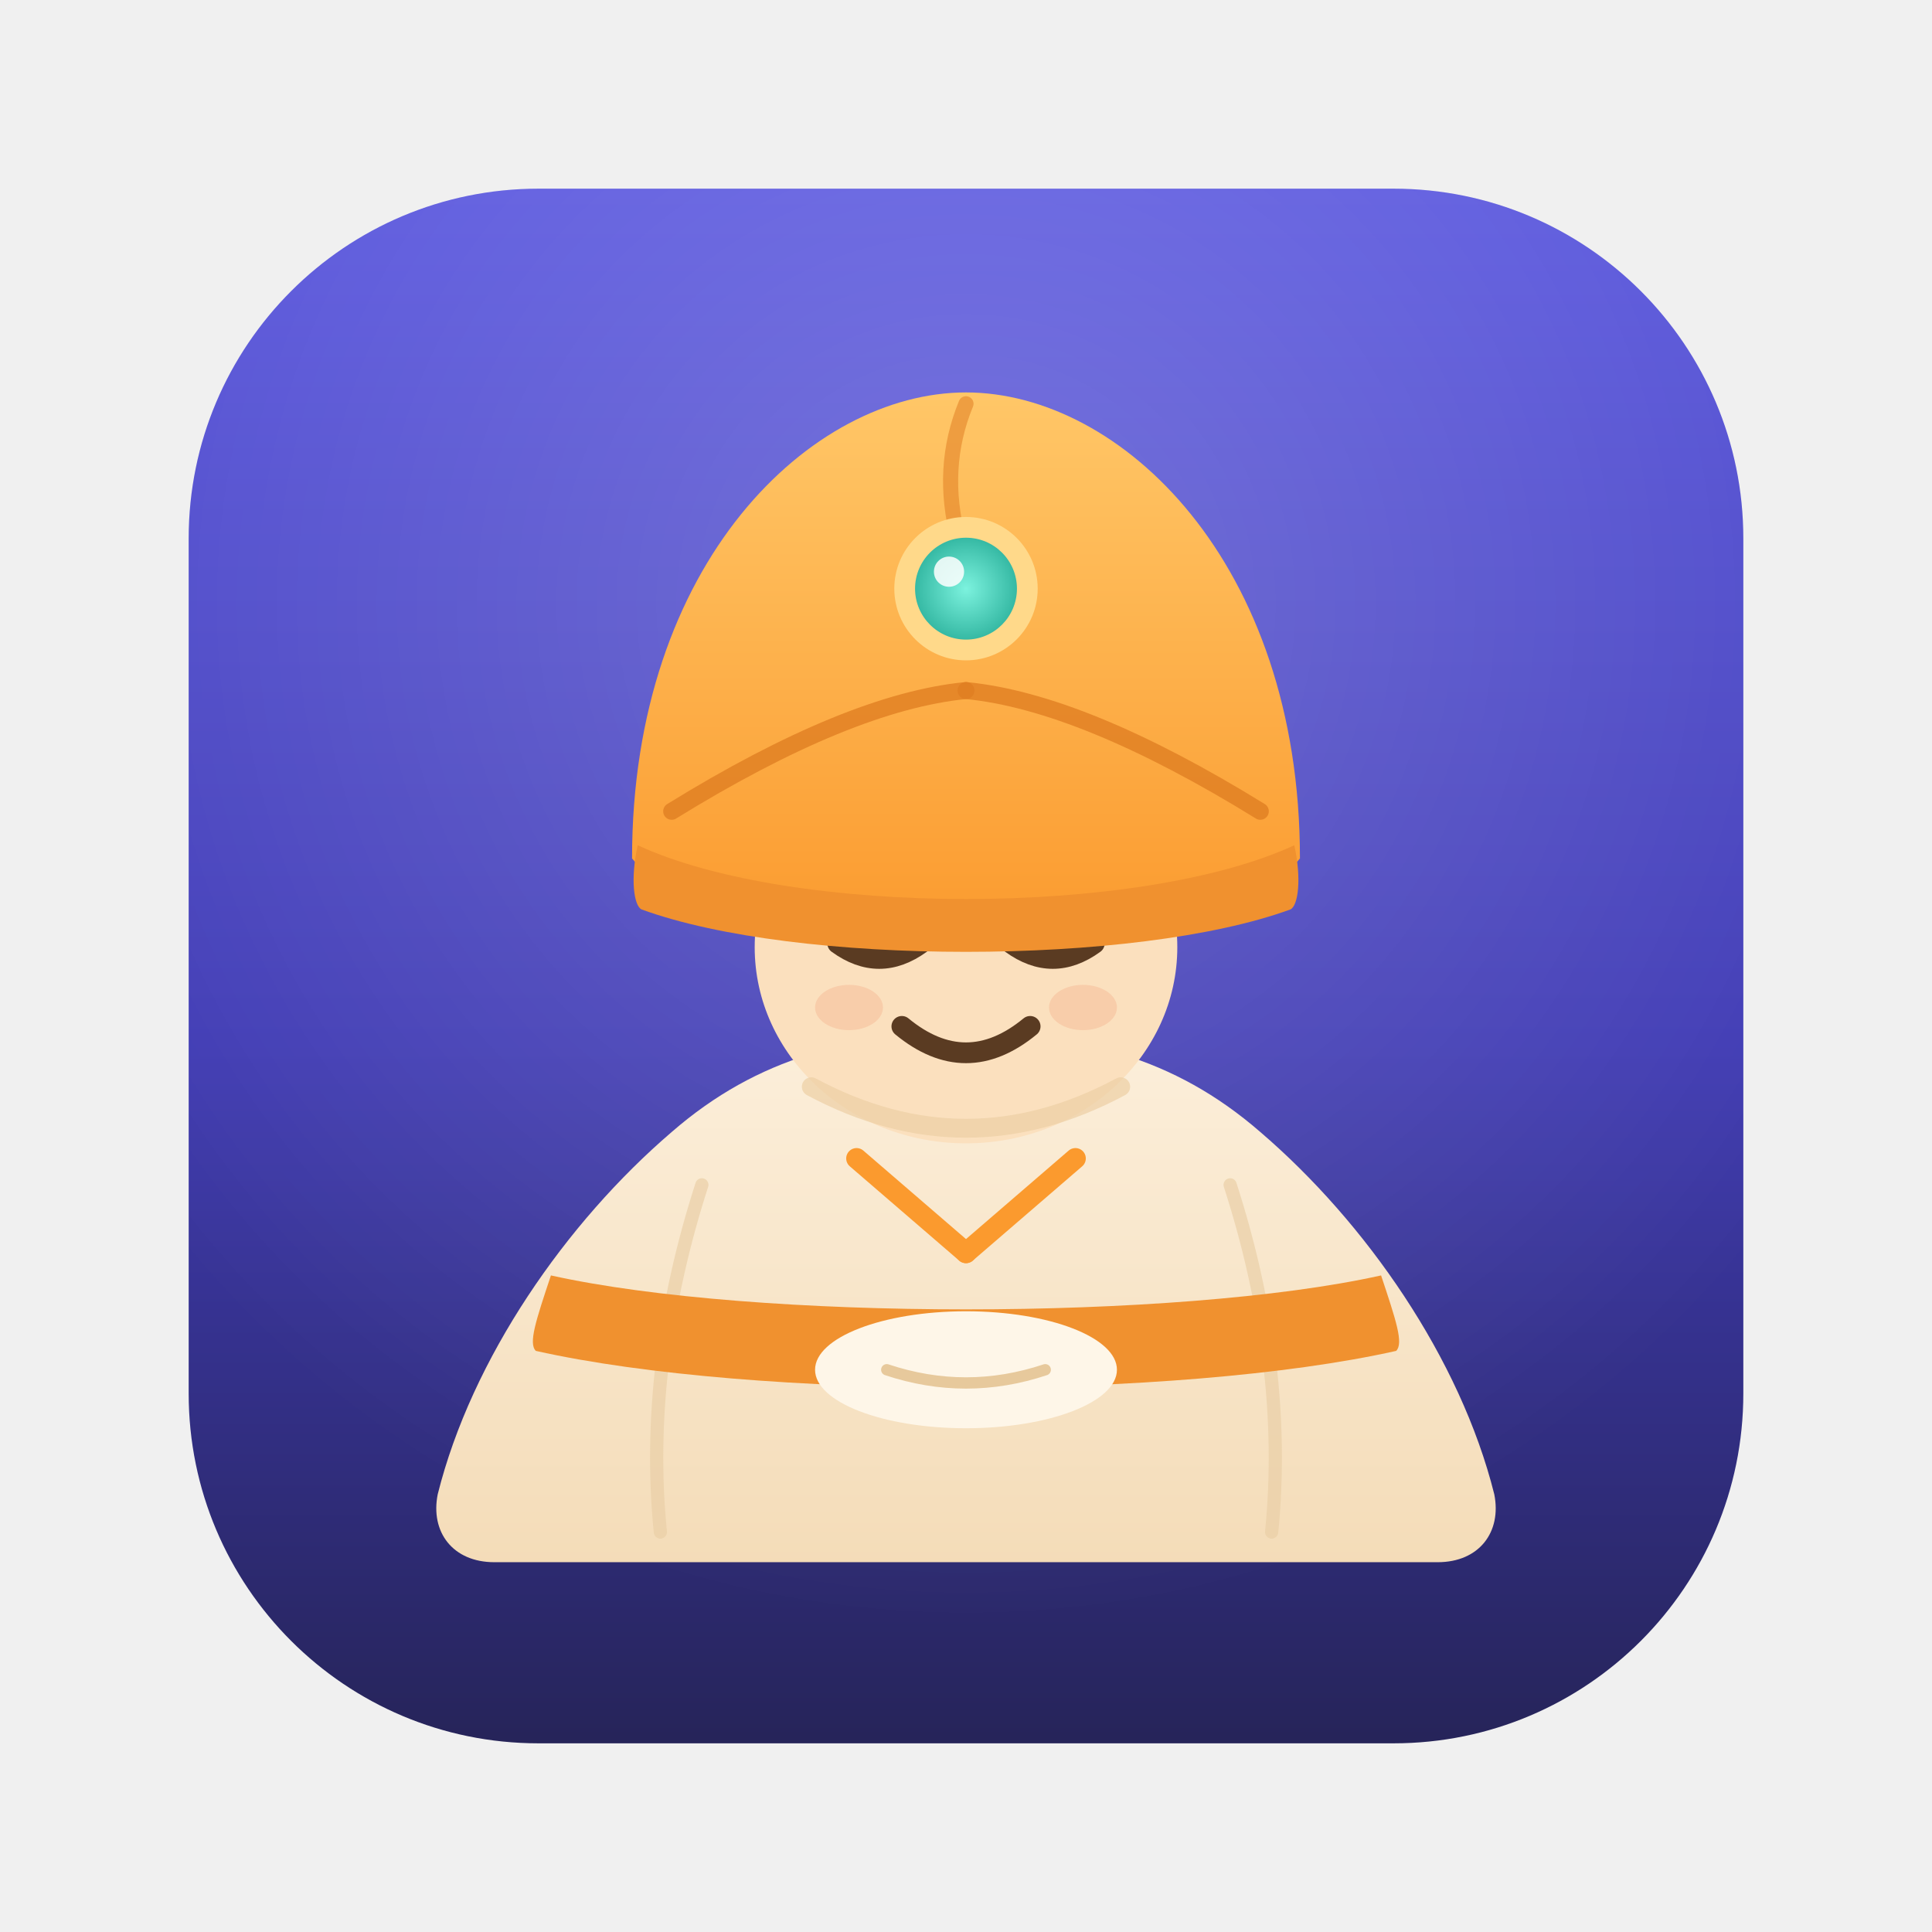
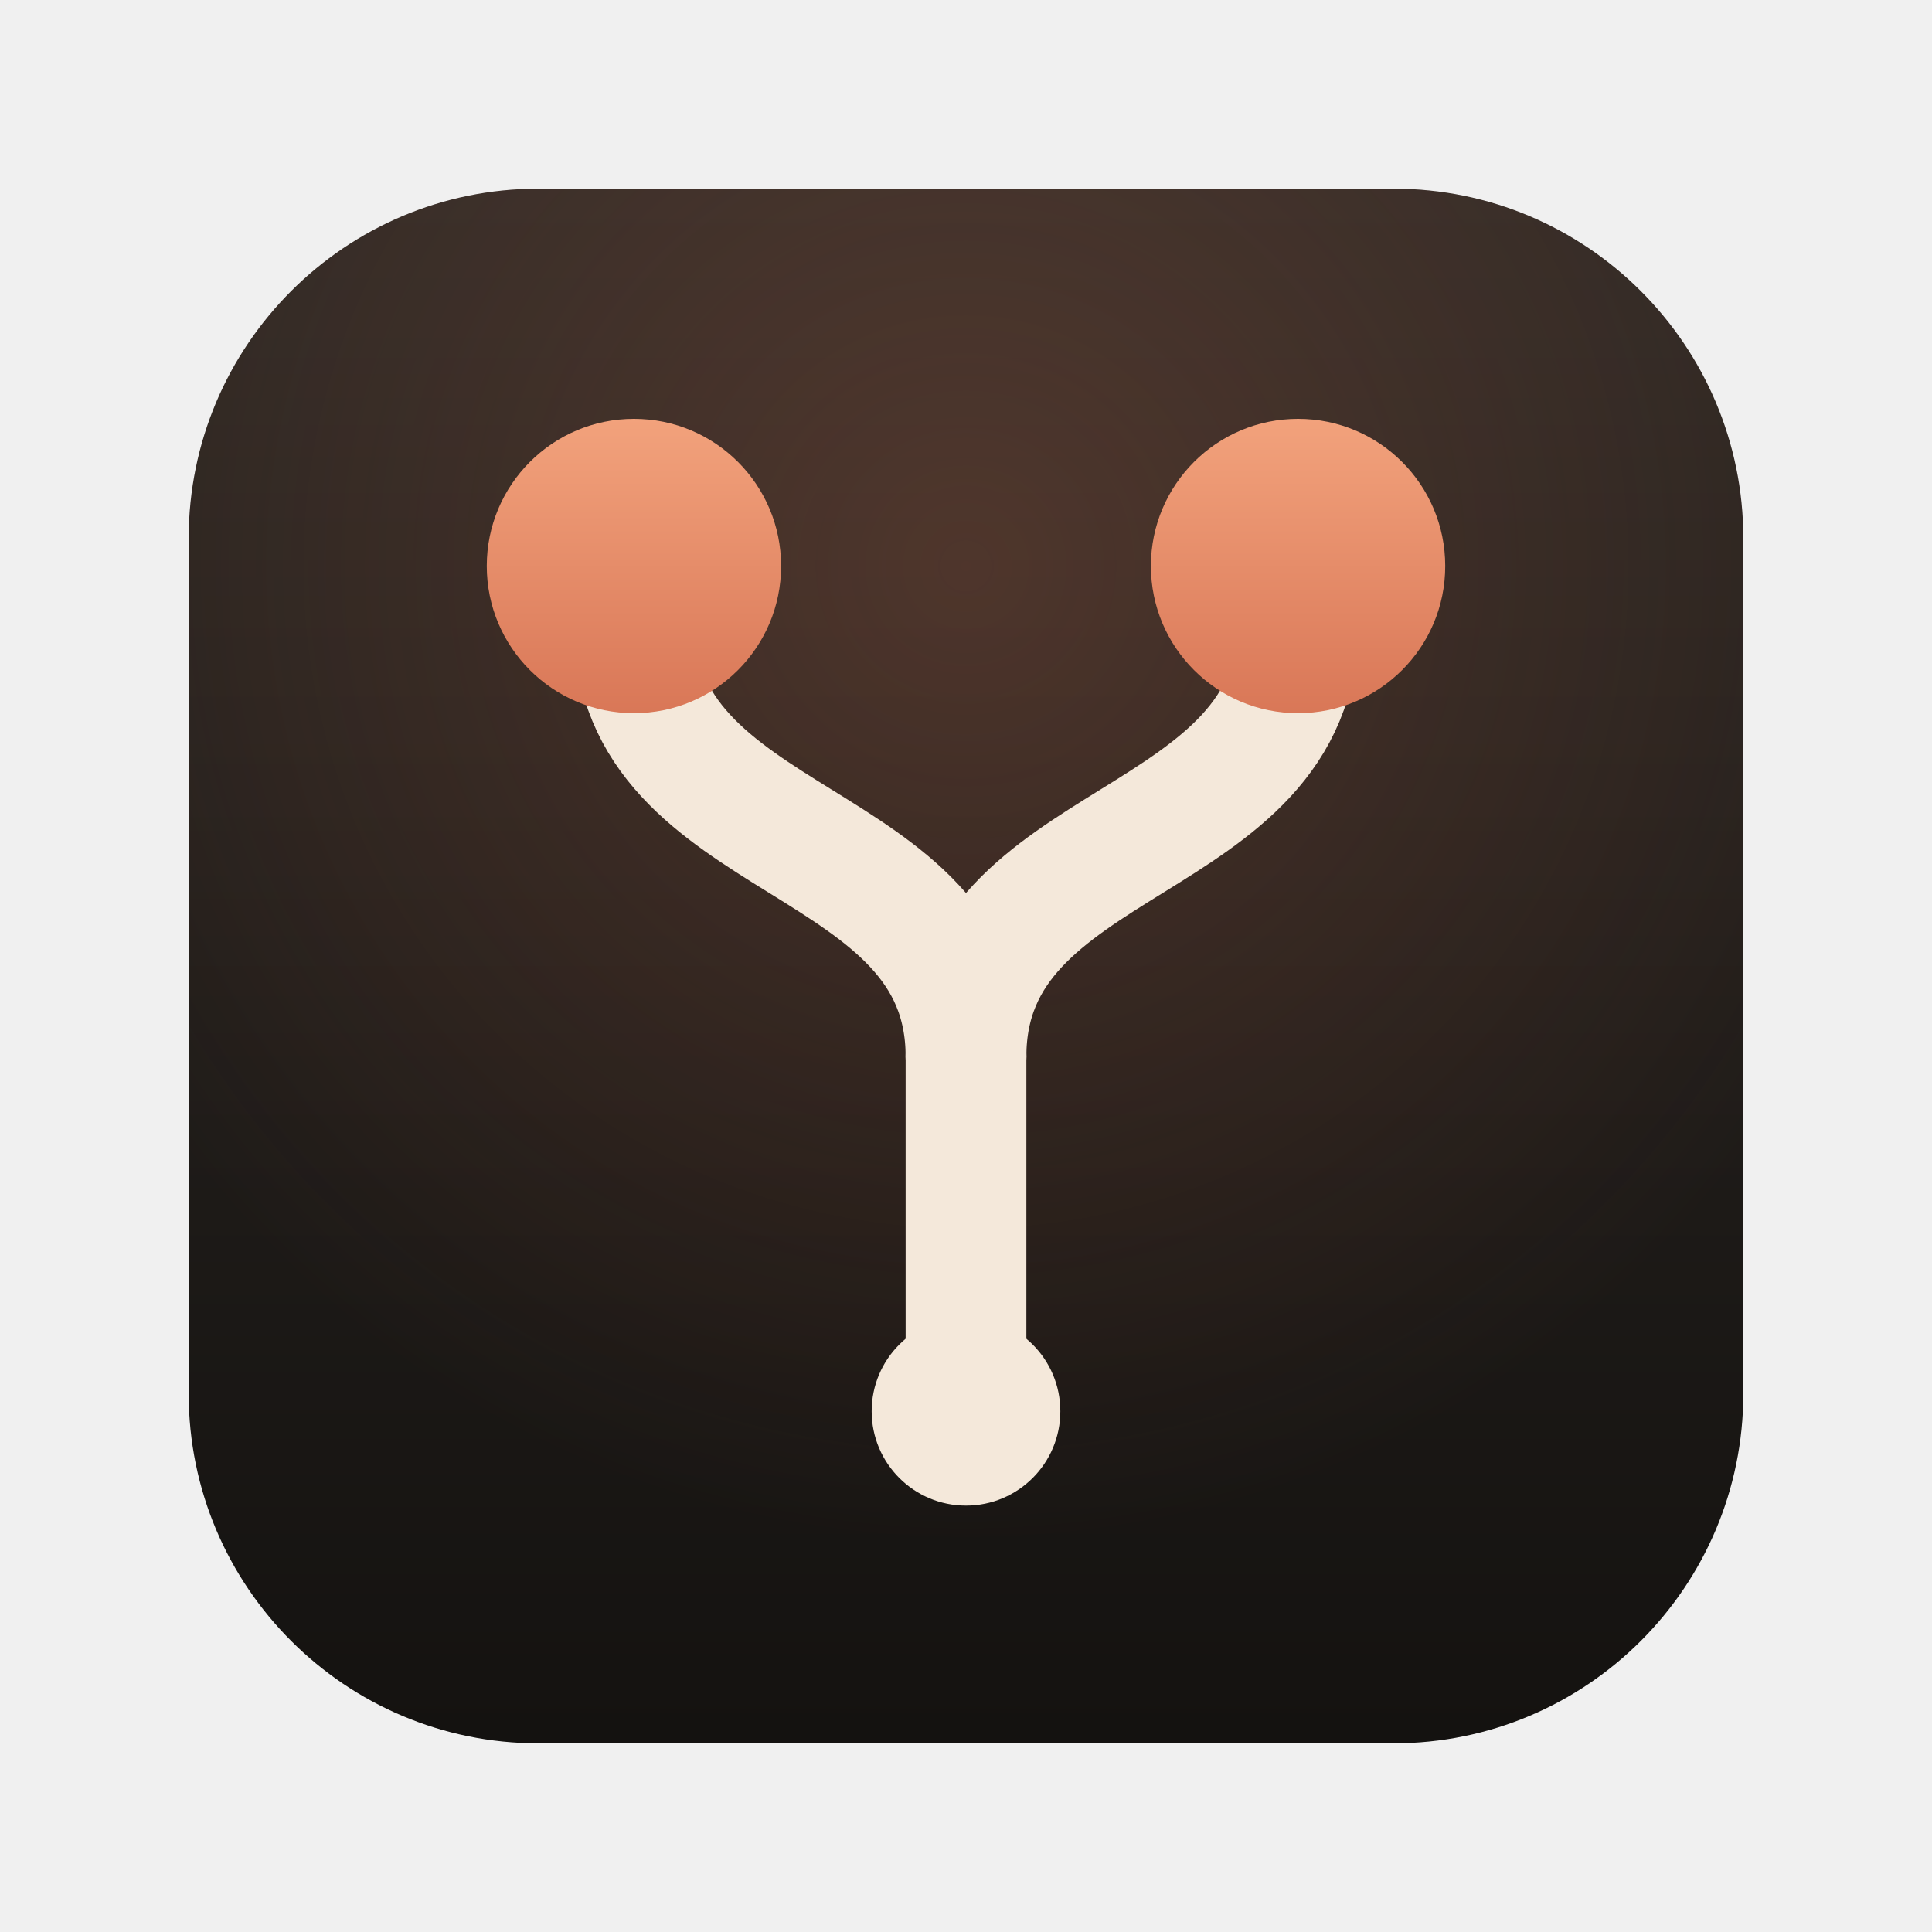
- <svg xmlns="http://www.w3.org/2000/svg" width="1024" height="1024" viewBox="0 0 1024 1024" fill="none" role="img" aria-label="Sr. Popo — a serene turbaned guru">
+ <svg xmlns="http://www.w3.org/2000/svg" width="1024" height="1024" viewBox="0 0 1024 1024" fill="none" role="img" aria-label="Ployd — a forked branch: one prompt, parallel runs">
  <defs>
    <linearGradient id="bg" x1="512" y1="100" x2="512" y2="924" gradientUnits="userSpaceOnUse">
-       <stop offset="0" stop-color="#5A57DE" />
-       <stop offset="0.55" stop-color="#403BB4" />
-       <stop offset="1" stop-color="#262459" />
+       <stop offset="0" stop-color="#2E2925" />
+       <stop offset="1" stop-color="#141210" />
    </linearGradient>
-     <radialGradient id="glow" cx="512" cy="320" r="540" gradientUnits="userSpaceOnUse">
-       <stop offset="0" stop-color="#FFFFFF" stop-opacity="0.20" />
-       <stop offset="1" stop-color="#FFFFFF" stop-opacity="0" />
+     <radialGradient id="glow" cx="512" cy="300" r="520" gradientUnits="userSpaceOnUse">
+       <stop offset="0" stop-color="#D97757" stop-opacity="0.22" />
+       <stop offset="1" stop-color="#D97757" stop-opacity="0" />
    </radialGradient>
-     <linearGradient id="turban" x1="512" y1="205" x2="512" y2="500" gradientUnits="userSpaceOnUse">
-       <stop offset="0" stop-color="#FFC768" />
-       <stop offset="1" stop-color="#FB9A2E" />
+     <linearGradient id="node" x1="0" y1="0" x2="0" y2="1">
+       <stop offset="0" stop-color="#F2A27C" />
+       <stop offset="1" stop-color="#D97757" />
    </linearGradient>
-     <linearGradient id="robe" x1="512" y1="545" x2="512" y2="830" gradientUnits="userSpaceOnUse">
-       <stop offset="0" stop-color="#FCEFDB" />
-       <stop offset="1" stop-color="#F4DCB8" />
-     </linearGradient>
-     <radialGradient id="jewel" cx="512" cy="312" r="40" gradientUnits="userSpaceOnUse">
-       <stop offset="0" stop-color="#7CF2DE" />
-       <stop offset="1" stop-color="#149E88" />
-     </radialGradient>
    <clipPath id="plate">
      <rect x="100" y="100" width="824" height="824" rx="185.4" ry="185.4" />
    </clipPath>
  </defs>
  <g clip-path="url(#plate)">
    <rect x="100" y="100" width="824" height="824" fill="url(#bg)" />
    <rect x="100" y="100" width="824" height="824" fill="url(#glow)" />
  </g>
-   <path d="M512 548            C452 548 402 560 356 600            C300 648 250 720 232 792            C228 812 240 828 262 828            L762 828            C784 828 796 812 792 792            C774 720 724 648 668 600            C622 560 572 548 512 548 Z" fill="url(#robe)" />
-   <path d="M372 628 C352 690 344 752 350 812" stroke="#E9CFA6" stroke-width="7" stroke-linecap="round" fill="none" opacity="0.7" />
-   <path d="M652 628 C672 690 680 752 674 812" stroke="#E9CFA6" stroke-width="7" stroke-linecap="round" fill="none" opacity="0.7" />
-   <path d="M292 676 C400 700 624 700 732 676            C740 700 744 712 740 716            C624 742 400 742 284 716            C280 712 284 700 292 676 Z" fill="#F0912F" />
-   <ellipse cx="512" cy="726" rx="80" ry="31" fill="#FEF6E8" />
-   <path d="M470 726 Q512 740 554 726" stroke="#E7C99C" stroke-width="6" stroke-linecap="round" fill="none" />
-   <ellipse cx="512" cy="502" rx="112" ry="104" fill="#FBE0BE" />
-   <path d="M430 576 Q512 620 594 576" stroke="#ECCFA4" stroke-width="10" stroke-linecap="round" fill="none" opacity="0.7" />
-   <ellipse cx="450" cy="534" rx="18" ry="12" fill="#F3A883" opacity="0.35" />
-   <ellipse cx="574" cy="534" rx="18" ry="12" fill="#F3A883" opacity="0.35" />
-   <path d="M444 500 Q466 516 488 500" stroke="#5A3B22" stroke-width="11" stroke-linecap="round" fill="none" />
-   <path d="M536 500 Q558 516 580 500" stroke="#5A3B22" stroke-width="11" stroke-linecap="round" fill="none" />
-   <path d="M478 544 Q512 572 546 544" stroke="#5A3B22" stroke-width="11" stroke-linecap="round" fill="none" />
-   <path d="M454 614 L512 664" stroke="#FB9A2E" stroke-width="11" stroke-linecap="round" fill="none" />
-   <path d="M570 614 L512 664" stroke="#FB9A2E" stroke-width="11" stroke-linecap="round" fill="none" />
-   <path d="M335 455            C335 298 430 208 512 208            C594 208 689 298 689 455            C660 490 586 498 512 498            C438 498 364 490 335 455 Z" fill="url(#turban)" />
-   <path d="M512 214 Q498 248 508 286" stroke="#E07E22" stroke-width="8" stroke-linecap="round" fill="none" opacity="0.55" />
-   <path d="M356 430 Q450 372 512 366" stroke="#E07E22" stroke-width="9" stroke-linecap="round" fill="none" opacity="0.8" />
-   <path d="M668 430 Q574 372 512 366" stroke="#E07E22" stroke-width="9" stroke-linecap="round" fill="none" opacity="0.8" />
-   <path d="M338 448 C420 486 604 486 686 448            C690 466 688 480 684 482            C602 512 422 512 340 482            C336 480 334 466 338 448 Z" fill="#F0912F" />
-   <circle cx="512" cy="312" r="38" fill="#FFD98A" />
-   <circle cx="512" cy="312" r="27" fill="url(#jewel)" />
-   <circle cx="503" cy="303" r="8" fill="#FFFFFF" opacity="0.85" />
+   <g stroke="#F4E8DA" stroke-width="64" stroke-linecap="round" stroke-linejoin="round" fill="none">
+     <path d="M512 748 L512 560" />
+     <path d="M512 560 C512 440 336 452 336 330" />
+     <path d="M512 560 C512 440 688 452 688 330" />
+   </g>
+   <circle cx="512" cy="748" r="50" fill="#F4E8DA" />
+   <circle cx="336" cy="300" r="78" fill="url(#node)" />
+   <circle cx="688" cy="300" r="78" fill="url(#node)" />
</svg>
